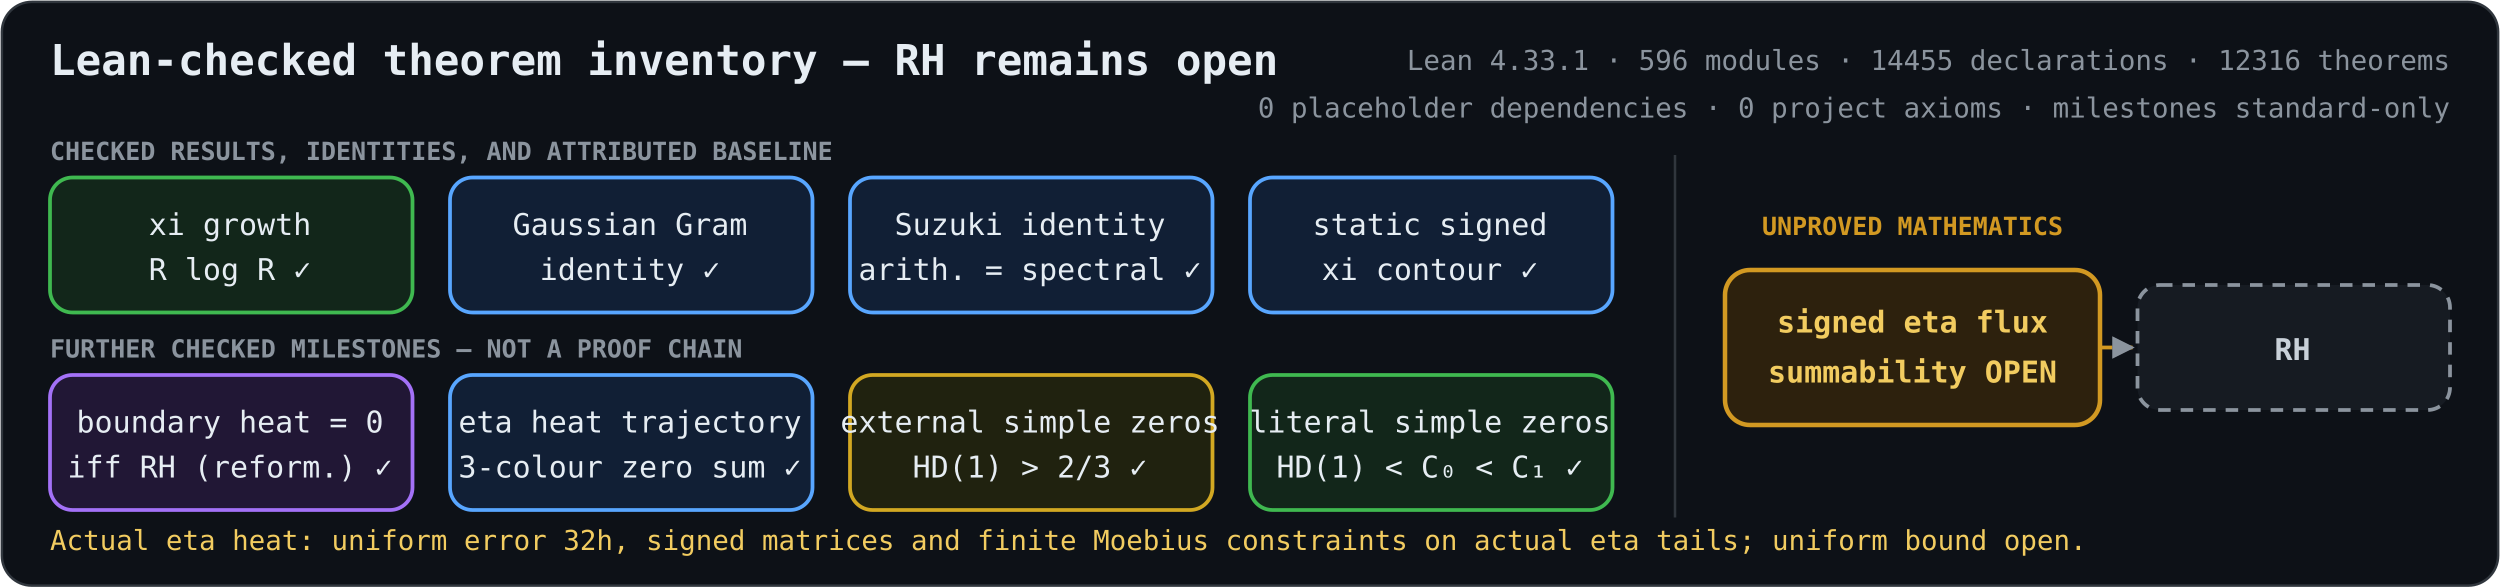
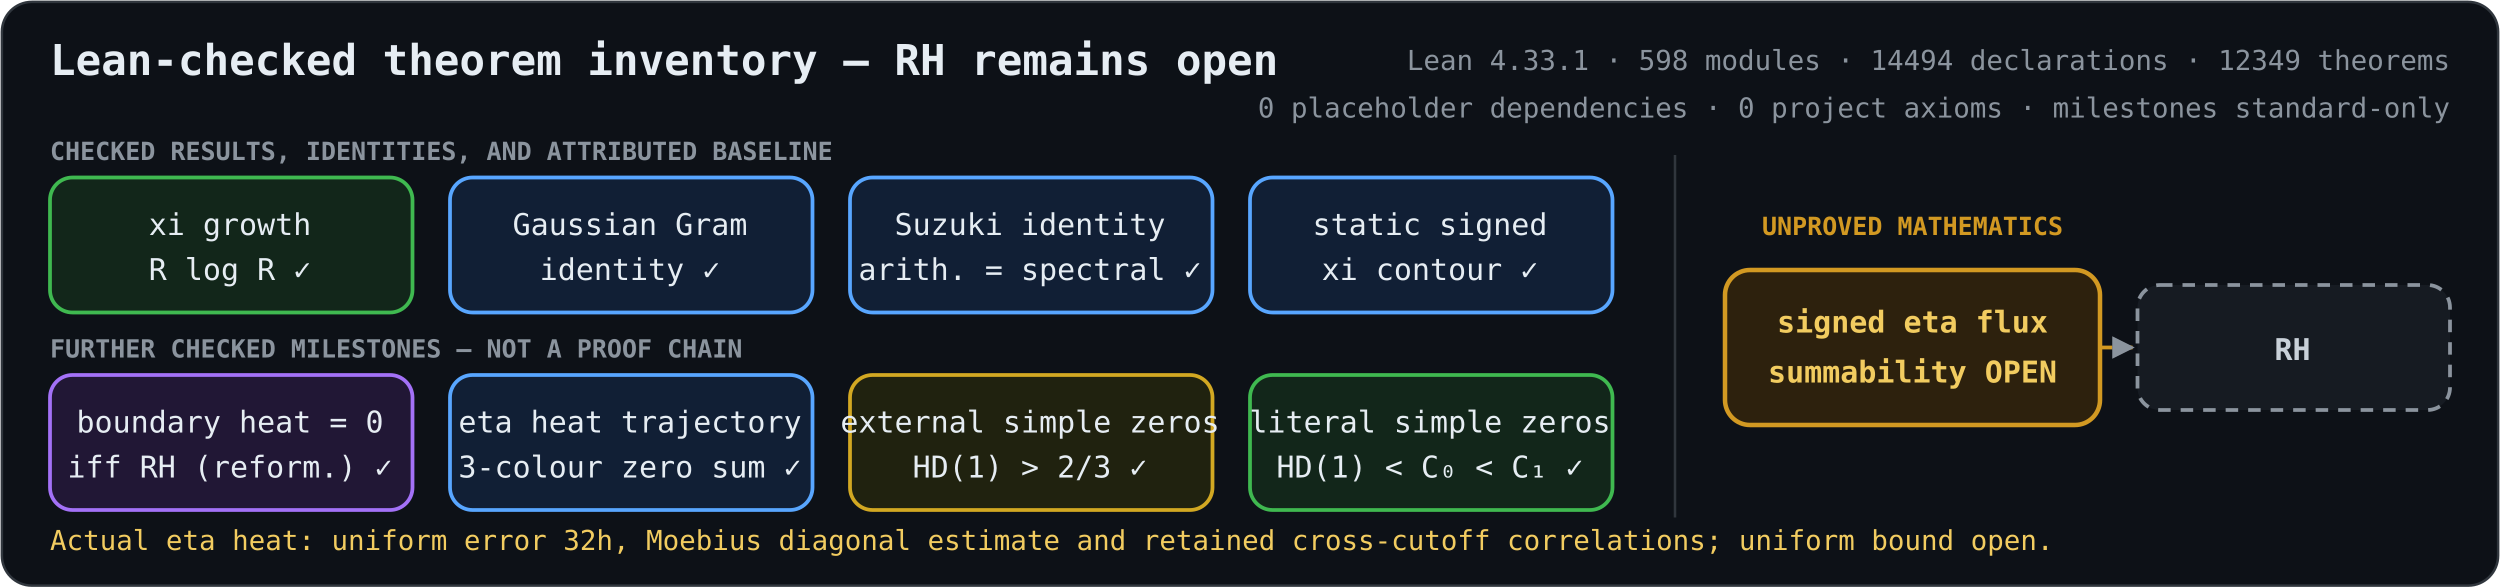
<svg xmlns="http://www.w3.org/2000/svg" role="img" aria-labelledby="title description" viewBox="0 0 1000 235">
  <defs>
    <marker id="arrow" viewBox="0 0 10 10" refX="9" refY="5" markerWidth="6" markerHeight="6" orient="auto-start-reverse">
      <path d="M 0 0 L 10 5 L 0 10 z" fill="#8b949e" />
    </marker>
    <style>
      .bg { fill: #0d1117; stroke: #30363d; }
      text { fill: #e6edf3; font-family: ui-monospace, SFMono-Regular, Menlo, Consolas, monospace; font-size: 12px; text-anchor: middle; }
      .heading { font-size: 17px; font-weight: 700; text-anchor: start; }
      .metrics { fill: #8b949e; font-size: 11px; text-anchor: end; }
      .proved rect { fill: #12261a; stroke: #3fb950; stroke-width: 1.5; }
      .proved.equivalence rect { fill: #211735; stroke: #a371f7; }
      .proved.bridge rect { fill: #111f35; stroke: #58a6ff; }
      .proved.external rect { fill: #20220f; stroke: #d2a822; }
      .open rect { fill: #2d210d; stroke: #d29922; stroke-width: 1.8; }
      .goal rect { fill: #161b22; stroke: #8b949e; stroke-width: 1.5; stroke-dasharray: 5 4; }
      .open text { fill: #f2cc60; font-weight: 700; }
      .goal text { fill: #c9d1d9; font-weight: 700; }
      .open-edge { fill: none; stroke: #d29922; stroke-width: 1.5; stroke-dasharray: 5 4; marker-end: url(#arrow); }
      .section { fill: #8b949e; font-size: 10px; font-weight: 700; text-anchor: start; }
      .gap-label { fill: #d29922; font-size: 10px; font-weight: 700; }
      .frontier { fill: #f2cc60; font-size: 11px; text-anchor: start; }
    </style>
  </defs>
  <rect class="bg" x="0.75" y="0.75" width="998.5" height="233.5" rx="12" />
  <text class="heading" x="20" y="30">Lean-checked theorem inventory — RH remains open</text>
-   <text class="metrics" x="980" y="28">Lean 4.33.1 · 596 modules · 14455 declarations · 12316 theorems</text>
+   <text class="metrics" x="980" y="28">Lean 4.33.1 · 598 modules · 14494 declarations · 12349 theorems</text>
  <text class="metrics" x="980" y="47">0 placeholder dependencies · 0 project axioms · milestones standard-only</text>
  <text class="section" x="20" y="64">CHECKED RESULTS, IDENTITIES, AND ATTRIBUTED BASELINE</text>
  <text class="section" x="20" y="143">FURTHER CHECKED MILESTONES — NOT A PROOF CHAIN</text>
  <line x1="670" y1="62" x2="670" y2="207" stroke="#30363d" />
  <text class="gap-label" x="765" y="94">UNPROVED MATHEMATICS</text>
  <path class="open-edge" d="M840 139 H853" />
  <g class="proved unconditional">
    <rect x="20" y="71" width="145" height="54" rx="9" />
    <text x="92" y="94">xi growth</text>
    <text x="92" y="112">R log R  ✓</text>
  </g>
  <g class="proved bridge">
    <rect x="180" y="71" width="145" height="54" rx="9" />
    <text x="252" y="94">Gaussian Gram</text>
    <text x="252" y="112">identity  ✓</text>
  </g>
  <g class="proved bridge">
    <rect x="340" y="71" width="145" height="54" rx="9" />
    <text x="412" y="94">Suzuki identity</text>
    <text x="412" y="112">arith. = spectral  ✓</text>
  </g>
  <g class="proved bridge">
    <rect x="500" y="71" width="145" height="54" rx="9" />
    <text x="572" y="94">static signed</text>
    <text x="572" y="112">xi contour  ✓</text>
  </g>
  <g class="proved equivalence">
    <rect x="20" y="150" width="145" height="54" rx="9" />
    <text x="92" y="173">boundary heat = 0</text>
    <text x="92" y="191">iff RH (reform.)  ✓</text>
  </g>
  <g class="proved bridge">
    <rect x="180" y="150" width="145" height="54" rx="9" />
    <text x="252" y="173">eta heat trajectory</text>
    <text x="252" y="191">3-colour zero sum  ✓</text>
  </g>
  <g class="proved external">
    <rect x="340" y="150" width="145" height="54" rx="9" />
    <text x="412" y="173">external simple zeros</text>
    <text x="412" y="191">HD(1) &gt; 2/3  ✓</text>
  </g>
  <g class="proved unconditional">
    <rect x="500" y="150" width="145" height="54" rx="9" />
    <text x="572" y="173">literal simple zeros</text>
    <text x="572" y="191">HD(1) &lt; C₀ &lt; C₁  ✓</text>
  </g>
  <g class="open">
    <rect x="690" y="108" width="150" height="62" rx="10" />
    <text x="765" y="133">signed eta flux</text>
    <text x="765" y="153">summability OPEN</text>
  </g>
  <g class="goal">
    <rect x="855" y="114" width="125" height="50" rx="9" />
    <text x="917" y="144">RH</text>
  </g>
-   <text class="frontier" x="20" y="220">Actual eta heat: uniform error 32h, signed matrices and finite Moebius constraints on actual eta tails; uniform bound open.</text>
+   <text class="frontier" x="20" y="220">Actual eta heat: uniform error 32h, Moebius diagonal estimate and retained cross-cutoff correlations; uniform bound open.</text>
</svg>
